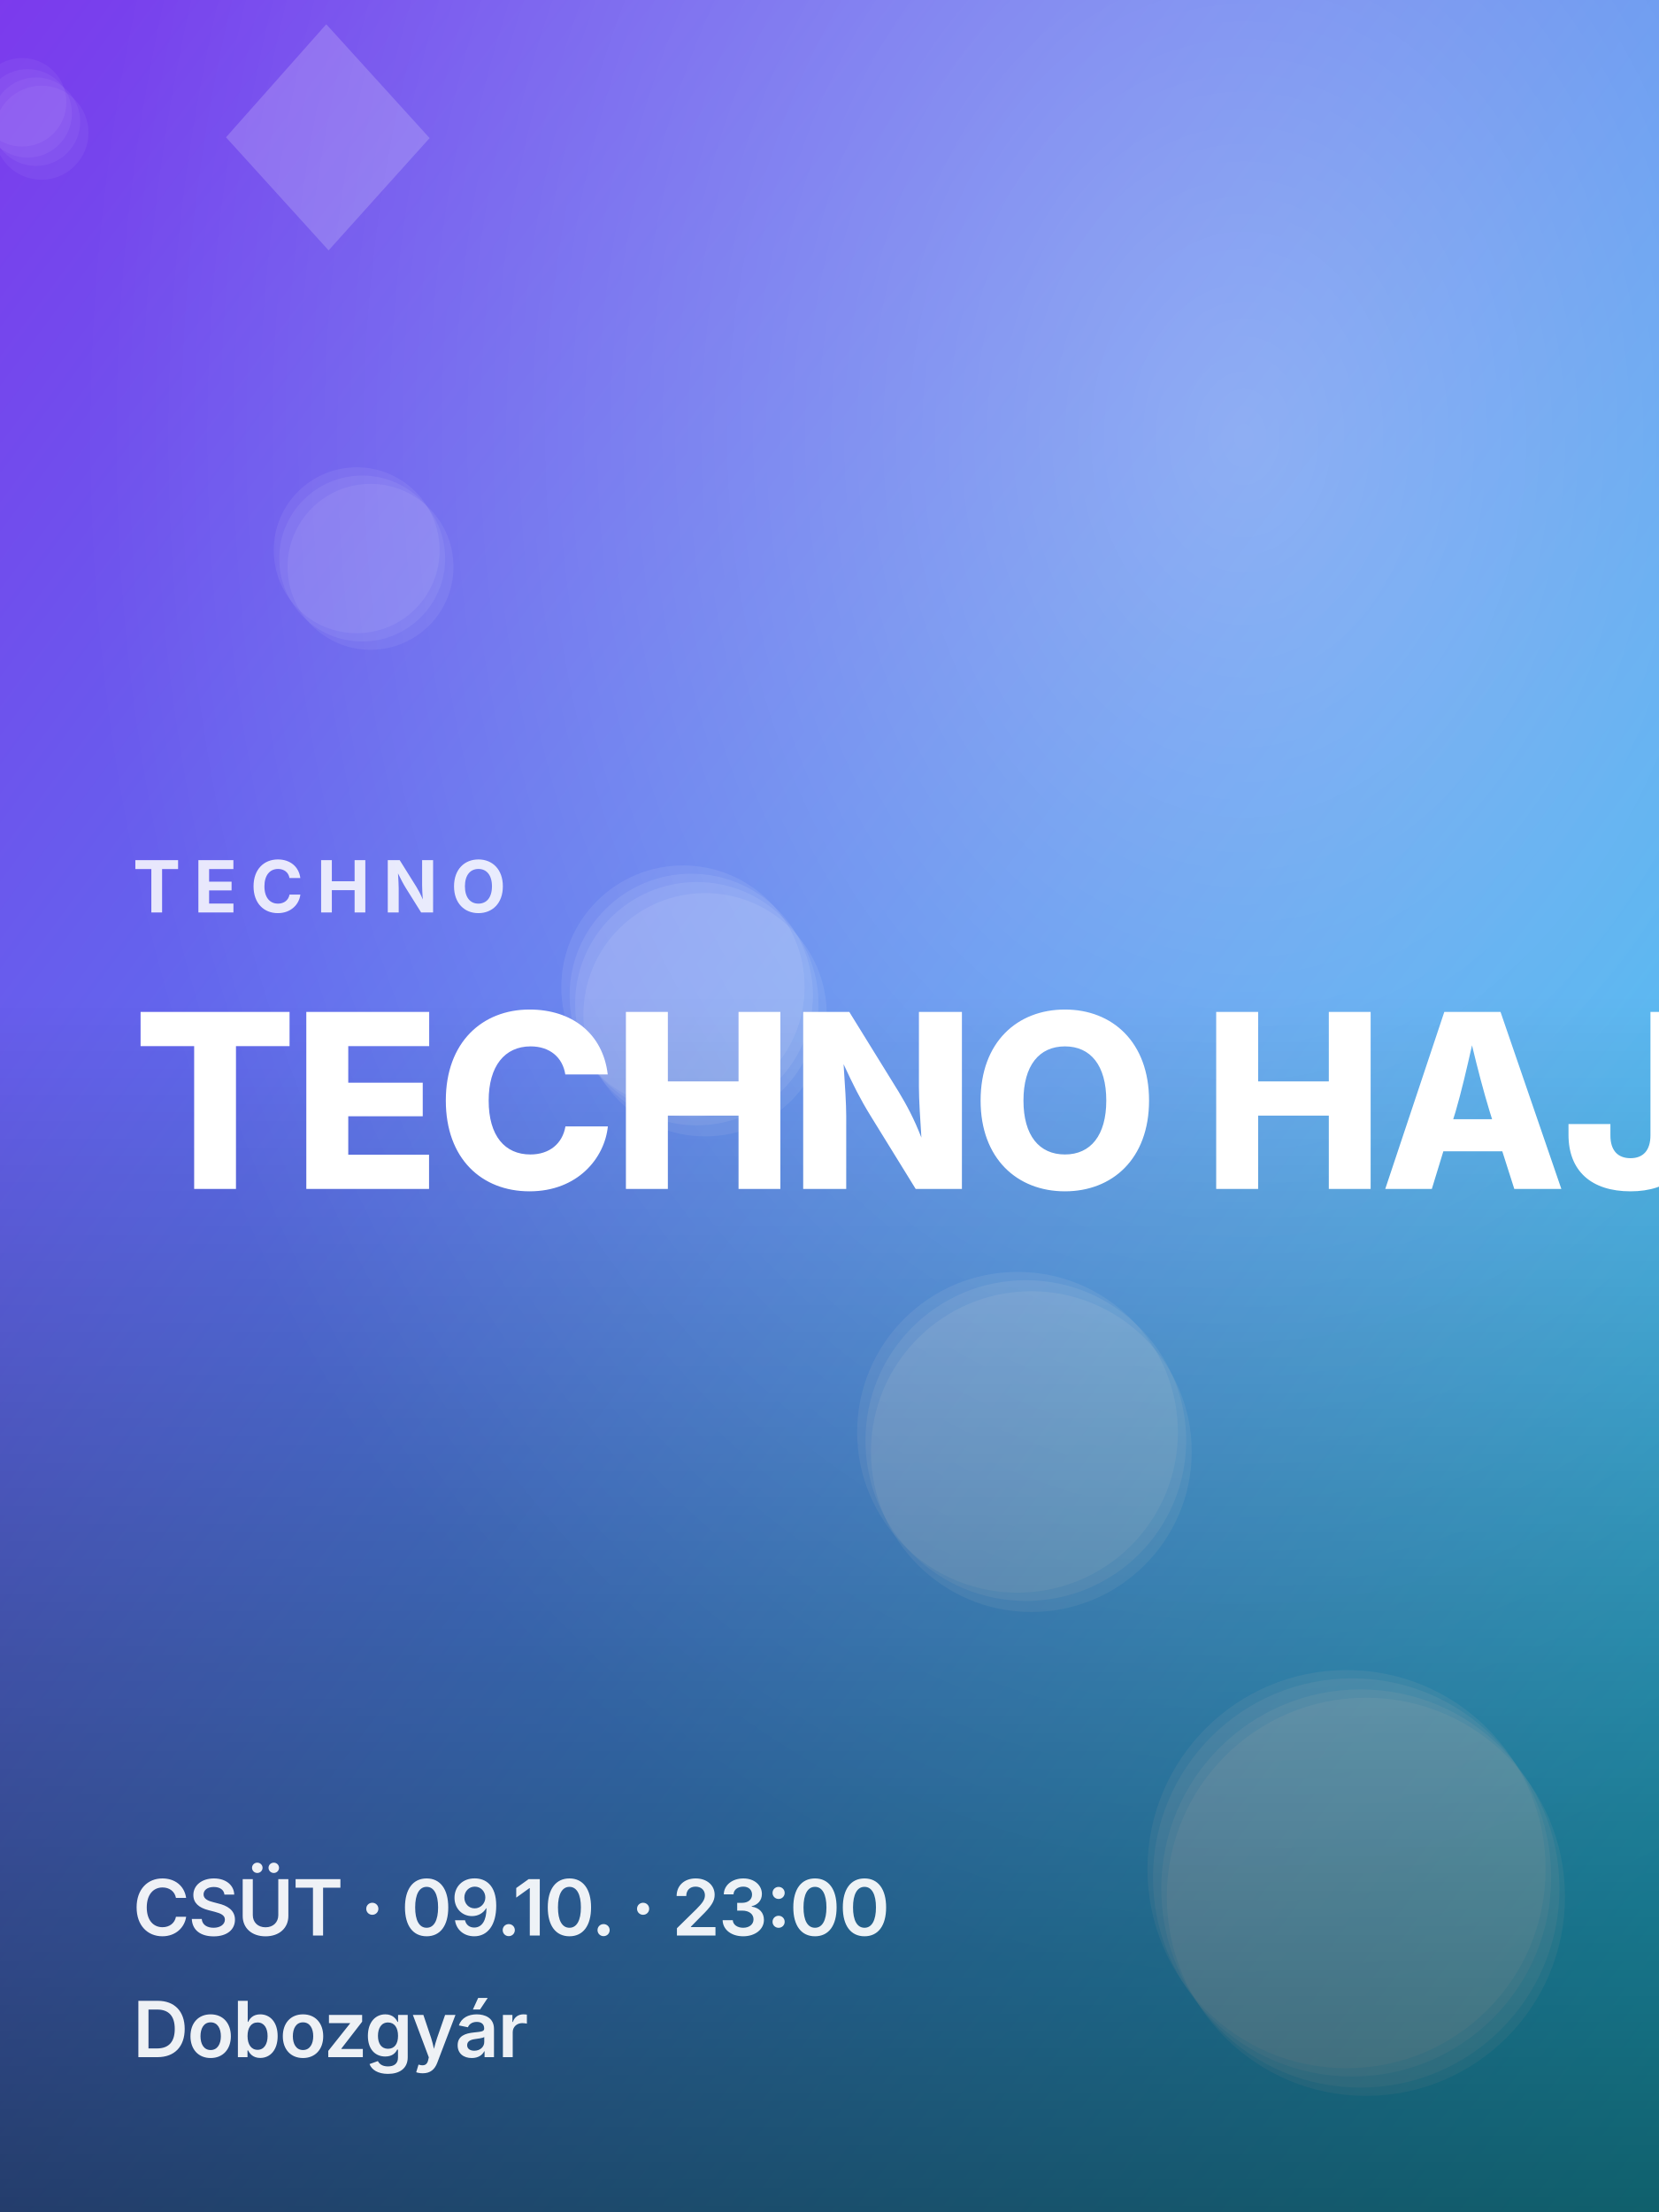
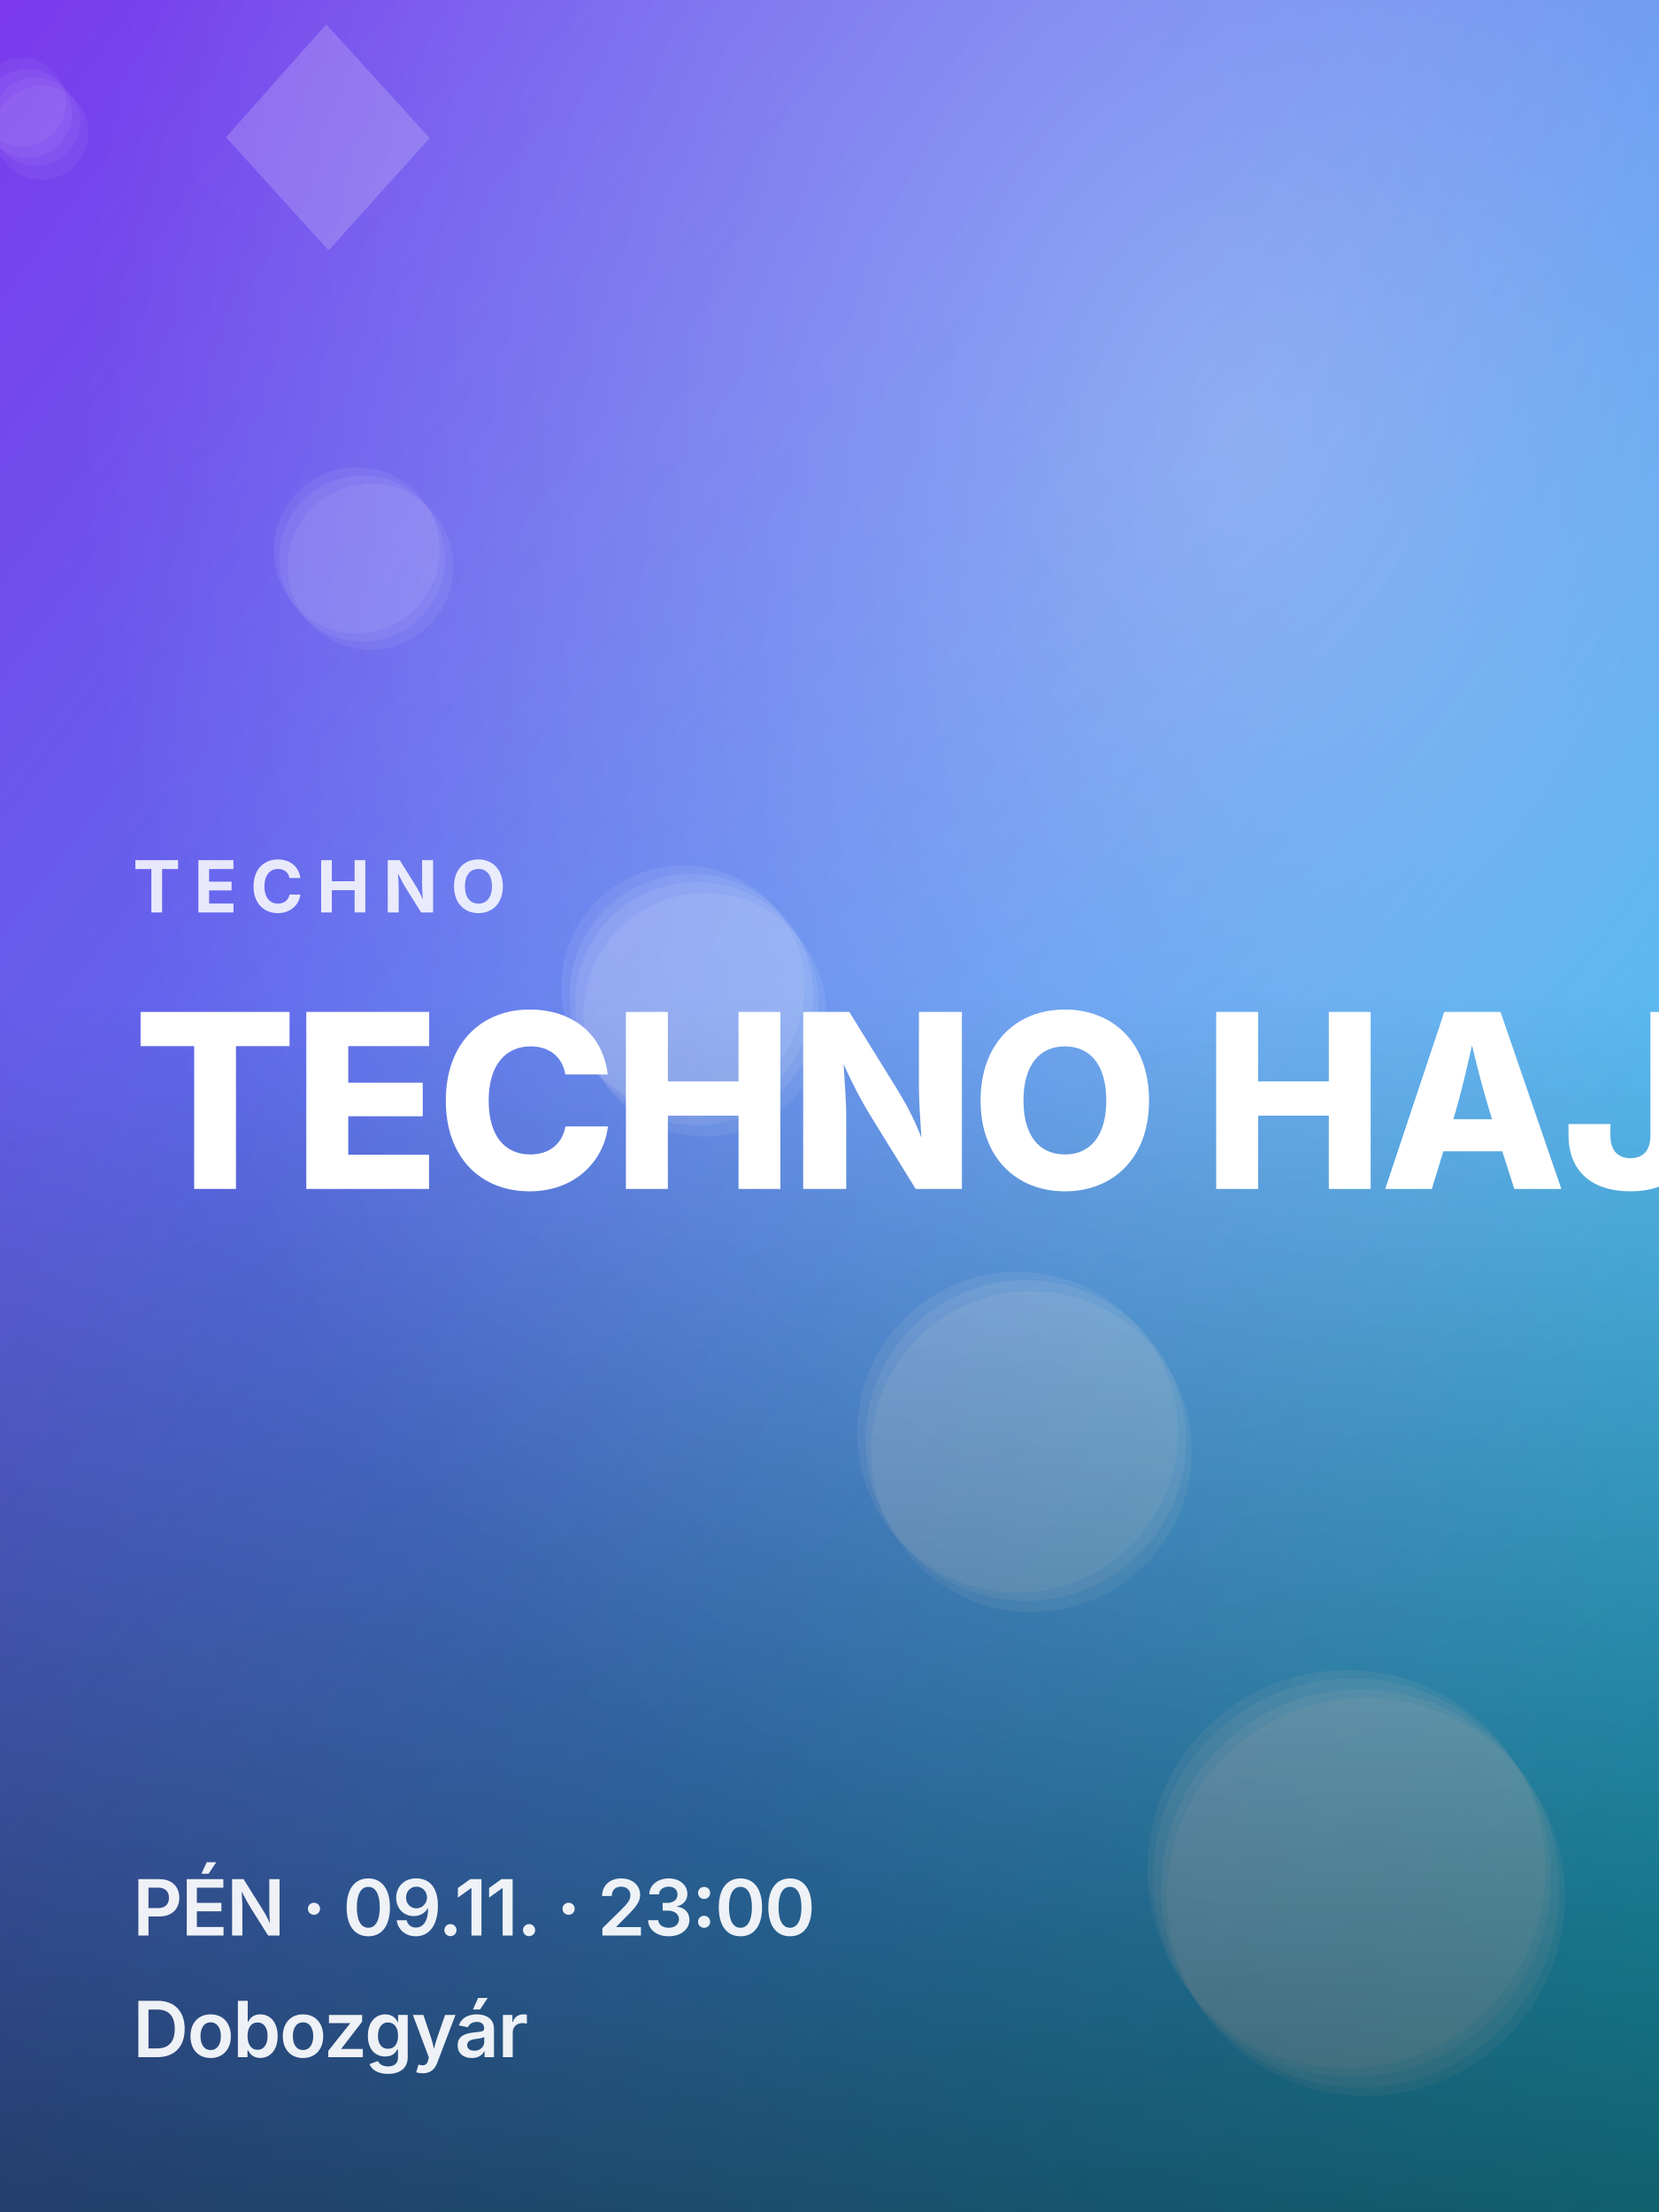
<svg xmlns="http://www.w3.org/2000/svg" viewBox="0 0 600 800" width="600" height="800" role="img" aria-label="Techno Hajnal">
  <defs>
    <linearGradient id="bg" x1="0" y1="0" x2="1" y2="1">
      <stop offset="0" stop-color="#7c3aed" />
      <stop offset="1" stop-color="#22d3ee" />
    </linearGradient>
    <radialGradient id="glow" cx="0.75" cy="0.2" r="0.7">
      <stop offset="0" stop-color="#ffffff" stop-opacity="0.35" />
      <stop offset="1" stop-color="#ffffff" stop-opacity="0" />
    </radialGradient>
    <linearGradient id="shade" x1="0" y1="0" x2="0" y2="1">
      <stop offset="0.45" stop-color="#000" stop-opacity="0" />
      <stop offset="1" stop-color="#000" stop-opacity="0.55" />
    </linearGradient>
  </defs>
  <rect width="600" height="800" fill="url(#bg)" />
  <rect width="600" height="800" fill="url(#glow)" />
  <circle cx="487" cy="676" r="72" fill="#ffffff" opacity="0.113" />
  <circle cx="247" cy="357" r="44" fill="#ffffff" opacity="0.081" />
  <circle cx="8" cy="37" r="16" fill="#ffffff" opacity="0.049" />
  <circle cx="368" cy="518" r="58" fill="#ffffff" opacity="0.097" />
  <circle cx="129" cy="199" r="30" fill="#ffffff" opacity="0.065" />
  <circle cx="489" cy="679" r="72" fill="#ffffff" opacity="0.113" />
  <circle cx="250" cy="360" r="44" fill="#ffffff" opacity="0.081" />
  <circle cx="10" cy="41" r="16" fill="#ffffff" opacity="0.050" />
  <circle cx="371" cy="521" r="58" fill="#ffffff" opacity="0.098" />
  <circle cx="131" cy="202" r="30" fill="#ffffff" opacity="0.066" />
  <circle cx="492" cy="683" r="72" fill="#ffffff" opacity="0.114" />
  <circle cx="252" cy="363" r="44" fill="#ffffff" opacity="0.082" />
  <circle cx="13" cy="44" r="16" fill="#ffffff" opacity="0.050" />
  <circle cx="373" cy="525" r="58" fill="#ffffff" opacity="0.098" />
  <circle cx="134" cy="205" r="30" fill="#ffffff" opacity="0.066" />
  <circle cx="494" cy="686" r="72" fill="#ffffff" opacity="0.114" />
  <circle cx="255" cy="367" r="44" fill="#ffffff" opacity="0.082" />
  <circle cx="15" cy="48" r="17" fill="#ffffff" opacity="0.050" />
  <text x="48" y="96" font-size="140" fill="#ffffff" opacity="0.18" font-weight="900">◆</text>
  <rect width="600" height="800" fill="url(#shade)" />
  <g fill="#ffffff" font-family="Inter, 'Segoe UI', system-ui, sans-serif" style="letter-spacing:-0.02em">
    <text x="48" y="330" font-size="26" font-weight="700" opacity="0.85" style="letter-spacing:0.18em">TECHNO</text>
    <text x="48" y="430" font-size="88" font-weight="800">TECHNO HAJNAL</text>
-     <text x="48" y="700" font-size="28" font-weight="600" opacity="0.92">CSÜT · 09.10. · 23:00</text>
+     <text x="48" y="700" font-size="28" font-weight="600" opacity="0.92">PÉN · 09.11. · 23:00</text>
    <text x="48" y="744" font-size="28" font-weight="600" opacity="0.92">Dobozgyár</text>
  </g>
</svg>
